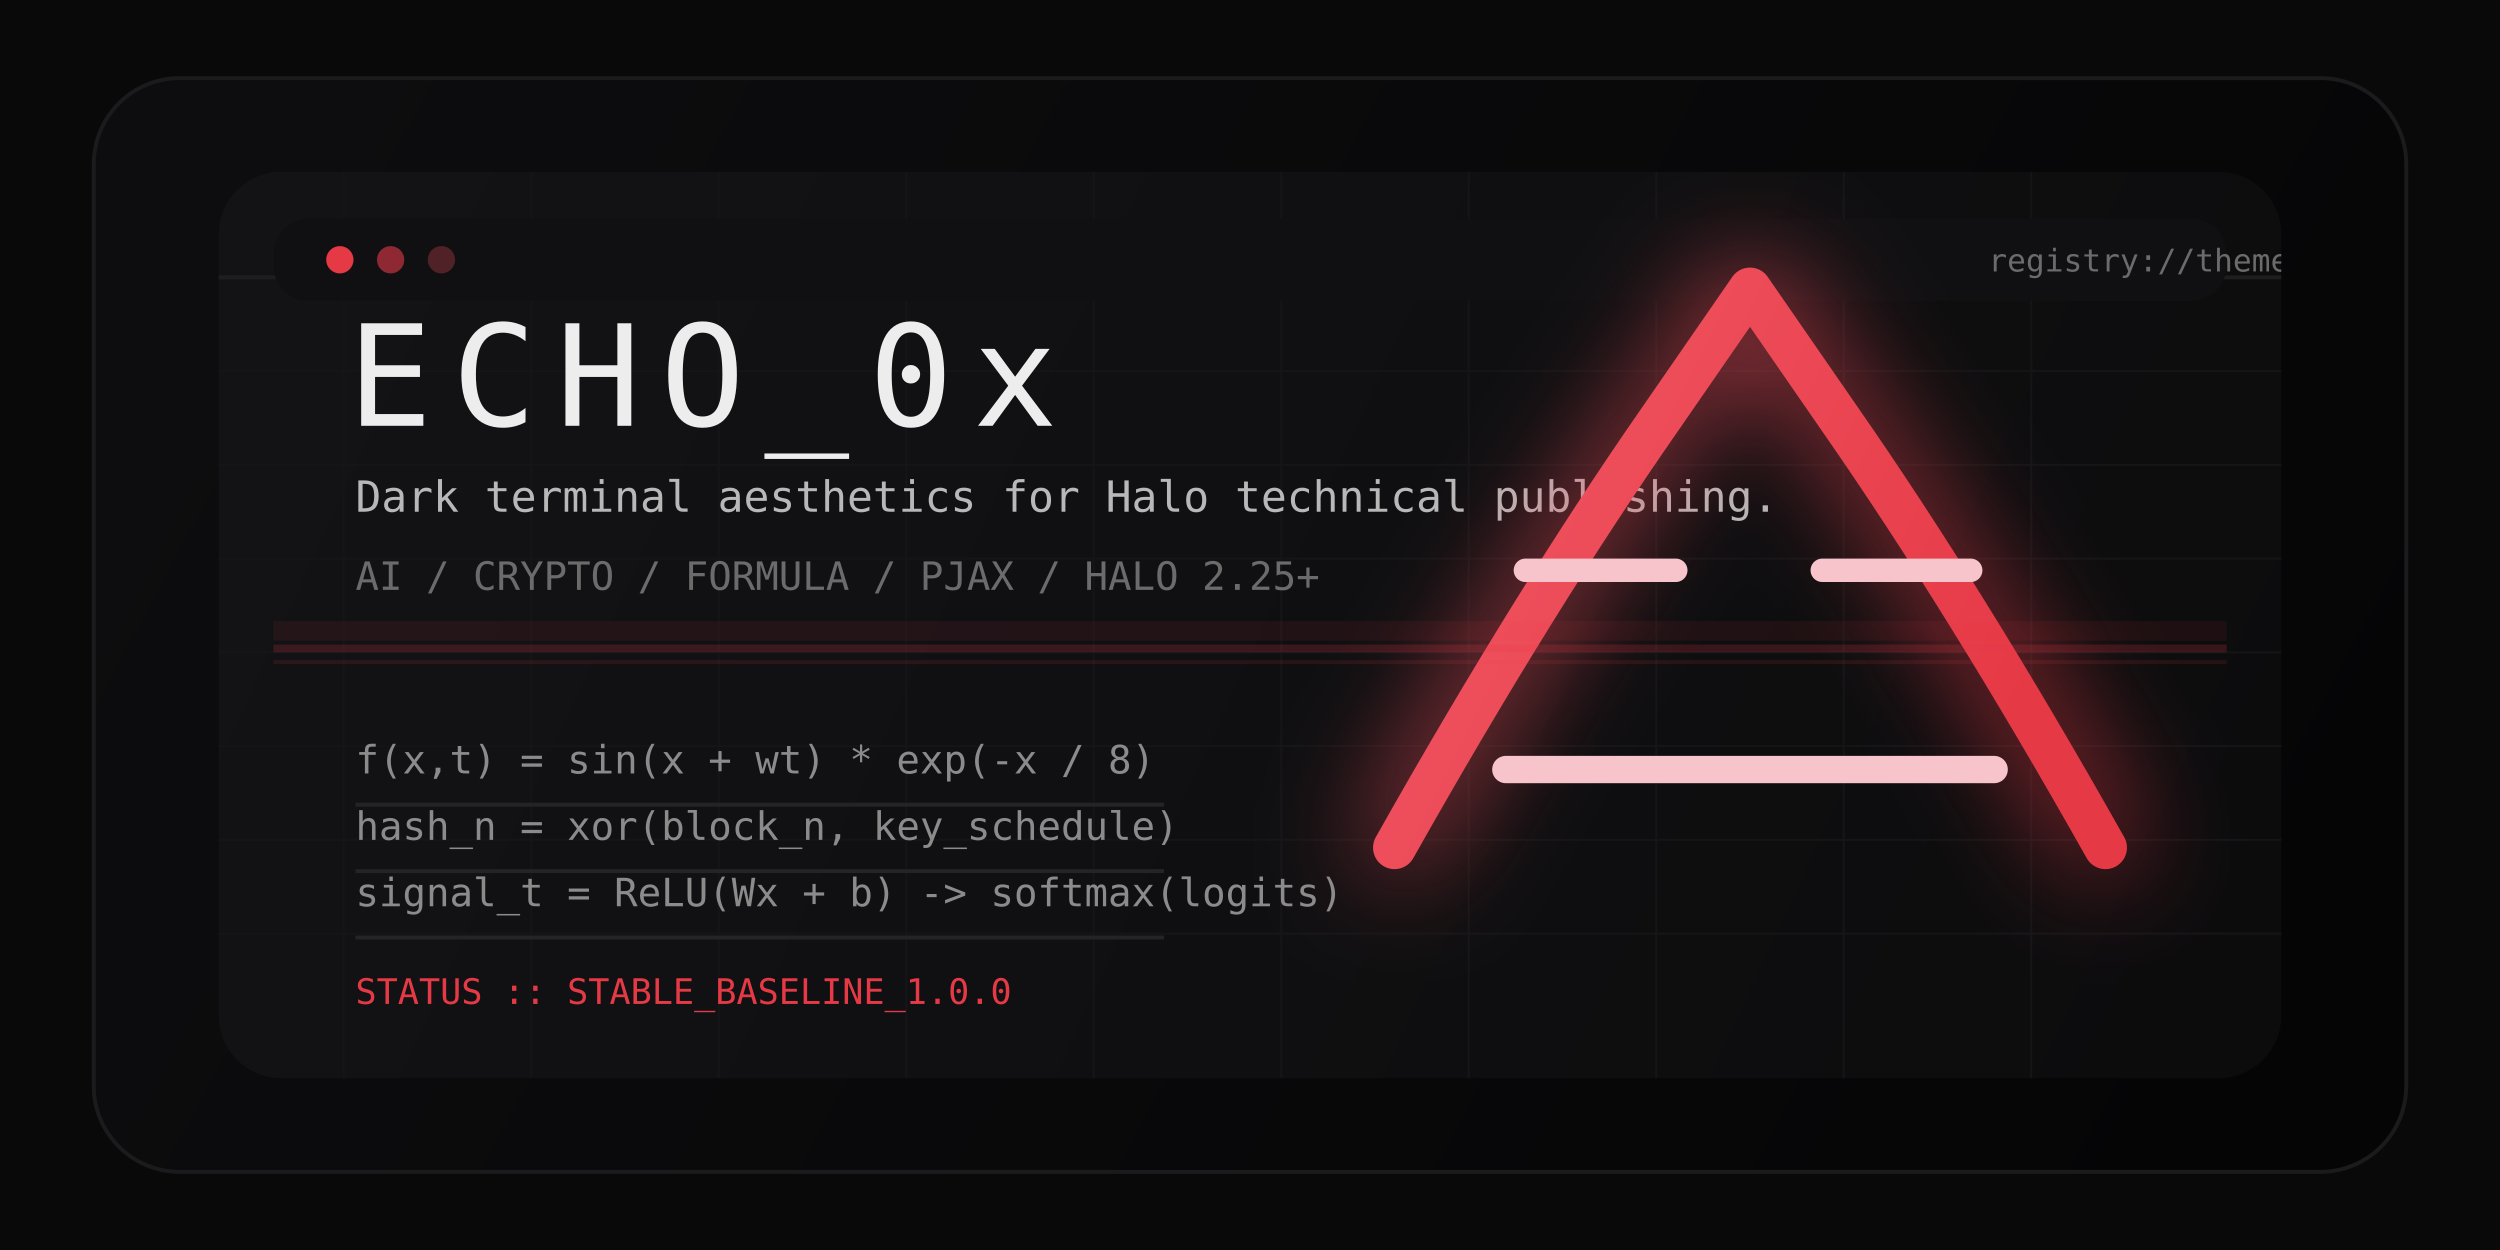
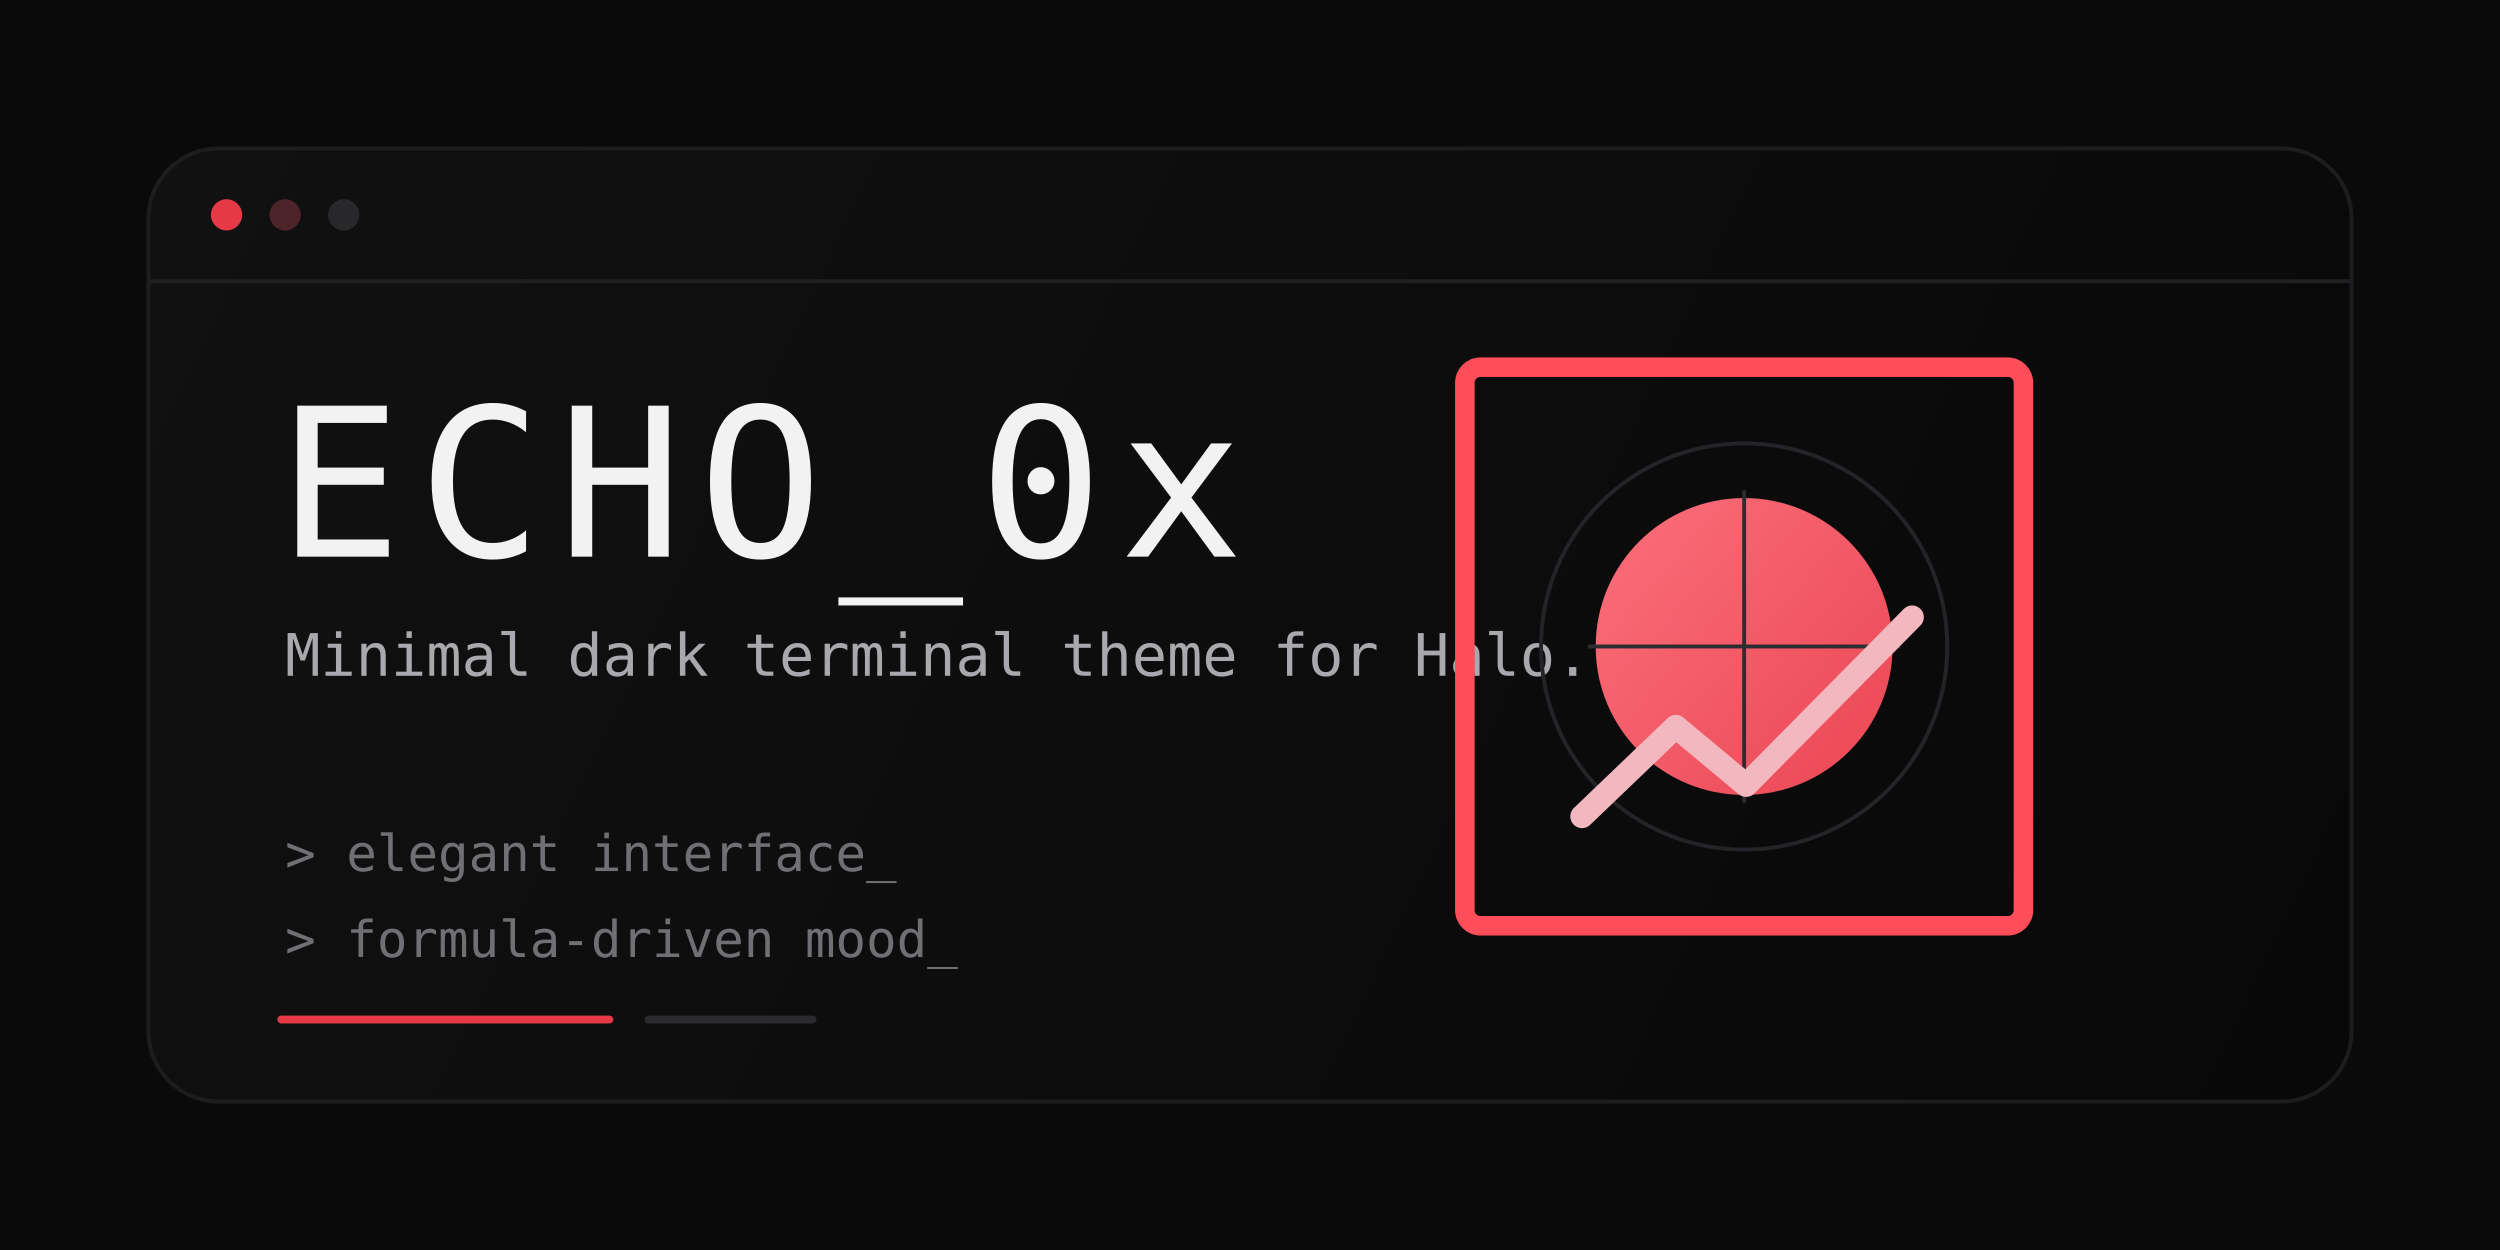
<svg xmlns="http://www.w3.org/2000/svg" width="1280" height="640" viewBox="0 0 1280 640" fill="none">
  <defs>
-     <linearGradient id="bg" x1="128" y1="64" x2="1136" y2="608" gradientUnits="userSpaceOnUse">
-       <stop stop-color="#0D0D0F" />
-       <stop offset="1" stop-color="#050506" />
+     <linearGradient id="bg" x1="84" y1="56" x2="1194" y2="580" gradientUnits="userSpaceOnUse">
+       <stop stop-color="#111112" />
+       <stop offset="1" stop-color="#080809" />
    </linearGradient>
-     <linearGradient id="panel" x1="154" y1="118" x2="1120" y2="566" gradientUnits="userSpaceOnUse">
-       <stop stop-color="#131316" />
-       <stop offset="1" stop-color="#0C0C0D" />
-     </linearGradient>
-     <linearGradient id="accent" x1="232" y1="126" x2="967" y2="495" gradientUnits="userSpaceOnUse">
-       <stop stop-color="#FF7C88" />
+     <linearGradient id="accent" x1="786" y1="200" x2="1042" y2="426" gradientUnits="userSpaceOnUse">
+       <stop stop-color="#FF7B87" />
      <stop offset="1" stop-color="#E63946" />
    </linearGradient>
-     <filter id="glow" x="144" y="72" width="1012" height="496" filterUnits="userSpaceOnUse" color-interpolation-filters="sRGB">
-       <feGaussianBlur stdDeviation="28" result="blur" />
-       <feMerge>
-         <feMergeNode in="blur" />
-         <feMergeNode in="SourceGraphic" />
-       </feMerge>
-     </filter>
-     <clipPath id="frame">
-       <rect x="112" y="88" width="1056" height="464" rx="32" />
-     </clipPath>
  </defs>
-   <rect width="1280" height="640" fill="#090909" />
-   <rect x="48" y="40" width="1184" height="560" rx="44" fill="url(#bg)" stroke="#1B1B1D" stroke-width="2" />
-   <g clip-path="url(#frame)">
-     <rect x="112" y="88" width="1056" height="464" rx="32" fill="url(#panel)" />
-     <path d="M112 142H1168" stroke="#1E1E1F" stroke-width="2" />
-     <path d="M176 88V552M272 88V552M368 88V552M464 88V552M560 88V552M656 88V552M752 88V552M848 88V552M944 88V552M1040 88V552" stroke="#151517" stroke-width="1" />
-     <path d="M112 190H1168M112 238H1168M112 286H1168M112 334H1168M112 382H1168M112 430H1168M112 478H1168" stroke="#151517" stroke-width="1" />
-     <rect x="140" y="112" width="1000" height="42" rx="18" fill="#101012" />
-     <circle cx="174" cy="133" r="7" fill="#E63946" />
-     <circle cx="200" cy="133" r="7" fill="#8E2833" />
-     <circle cx="226" cy="133" r="7" fill="#502126" />
-     <text x="1018" y="139" fill="#6B6B6B" font-size="16" font-family="'JetBrains Mono', 'SFMono-Regular', Consolas, monospace">registry://theme-echo-0x</text>
-     <text x="178" y="218" fill="#EDEDED" font-size="72" font-family="'JetBrains Mono', 'SFMono-Regular', Consolas, monospace" letter-spacing="10">ECHO_0x</text>
-     <text x="182" y="262" fill="#B8B8B8" font-size="22" font-family="'JetBrains Mono', 'SFMono-Regular', Consolas, monospace">Dark terminal aesthetics for Halo technical publishing.</text>
-     <text x="182" y="302" fill="#6B6B6B" font-size="20" font-family="'JetBrains Mono', 'SFMono-Regular', Consolas, monospace">AI / CRYPTO / FORMULA / PJAX / HALO 2.25+</text>
-     <path d="M714 434C763 347 808 275 849 216L896 148L943 216C984 275 1029 347 1078 434" stroke="url(#accent)" stroke-width="22" stroke-linecap="round" stroke-linejoin="round" filter="url(#glow)" />
-     <path d="M771 394H1021" stroke="#F6C4CA" stroke-width="14" stroke-linecap="round" />
-     <path d="M781 292H858" stroke="#F6C4CA" stroke-width="12" stroke-linecap="round" />
-     <path d="M933 292H1009" stroke="#F6C4CA" stroke-width="12" stroke-linecap="round" />
-     <path d="M182 412H596" stroke="#242426" stroke-width="2" />
-     <path d="M182 446H596" stroke="#242426" stroke-width="2" />
-     <path d="M182 480H596" stroke="#242426" stroke-width="2" />
-     <text x="182" y="396" fill="#8B8B8B" font-size="20" font-family="'JetBrains Mono', 'SFMono-Regular', Consolas, monospace">f(x,t)   = sin(x + wt) * exp(-x / 8)</text>
-     <text x="182" y="430" fill="#8B8B8B" font-size="20" font-family="'JetBrains Mono', 'SFMono-Regular', Consolas, monospace">hash_n   = xor(block_n, key_schedule)</text>
-     <text x="182" y="464" fill="#8B8B8B" font-size="20" font-family="'JetBrains Mono', 'SFMono-Regular', Consolas, monospace">signal_t = ReLU(Wx + b) -&gt; softmax(logits)</text>
-     <text x="182" y="514" fill="#E63946" font-size="18" font-family="'JetBrains Mono', 'SFMono-Regular', Consolas, monospace">STATUS  :: STABLE_BASELINE_1.0.0</text>
-     <rect x="140" y="318" width="1000" height="10" fill="#E63946" opacity="0.08" />
-     <rect x="140" y="330" width="1000" height="4" fill="#E63946" opacity="0.2" />
-     <rect x="140" y="338" width="1000" height="2" fill="#E63946" opacity="0.12" />
-   </g>
+   <rect width="1280" height="640" fill="#0A0A0A" />
+   <rect x="76" y="76" width="1128" height="488" rx="36" fill="url(#bg)" stroke="#1D1D20" stroke-width="2" />
+   <path d="M76 144H1204" stroke="#202024" stroke-width="2" />
+   <circle cx="116" cy="110" r="8" fill="#E63946" />
+   <circle cx="146" cy="110" r="8" fill="#4D2429" />
+   <circle cx="176" cy="110" r="8" fill="#28282B" />
+   <text x="142" y="285" fill="#F2F2F2" font-size="106" font-family="'JetBrains Mono', 'SFMono-Regular', Consolas, monospace" letter-spacing="8">ECHO_0x</text>
+   <text x="146" y="346" fill="#A8A8AD" font-size="30" font-family="'JetBrains Mono', 'SFMono-Regular', Consolas, monospace">Minimal dark terminal theme for Halo.</text>
+   <text x="146" y="446" fill="#6F6F74" font-size="26" font-family="'JetBrains Mono', 'SFMono-Regular', Consolas, monospace">&gt; elegant interface_</text>
+   <text x="146" y="490" fill="#6F6F74" font-size="26" font-family="'JetBrains Mono', 'SFMono-Regular', Consolas, monospace">&gt; formula-driven mood_</text>
+   <rect x="750" y="188" width="286" height="286" rx="8" stroke="#FF4D5A" stroke-width="10" />
+   <circle cx="893" cy="331" r="104" stroke="#242428" stroke-width="2" />
+   <circle cx="893" cy="331" r="76" fill="url(#accent)" />
+   <path d="M813 331H973" stroke="#2D2D31" stroke-width="2" />
+   <path d="M893 251V411" stroke="#2D2D31" stroke-width="2" />
+   <path d="M810 418L858 372L894 402L979 316" stroke="#F3B8BF" stroke-width="12" stroke-linecap="round" stroke-linejoin="round" />
+   <rect x="142" y="520" width="172" height="4" rx="2" fill="#E63946" />
+   <rect x="330" y="520" width="88" height="4" rx="2" fill="#2B2B2F" />
</svg>
